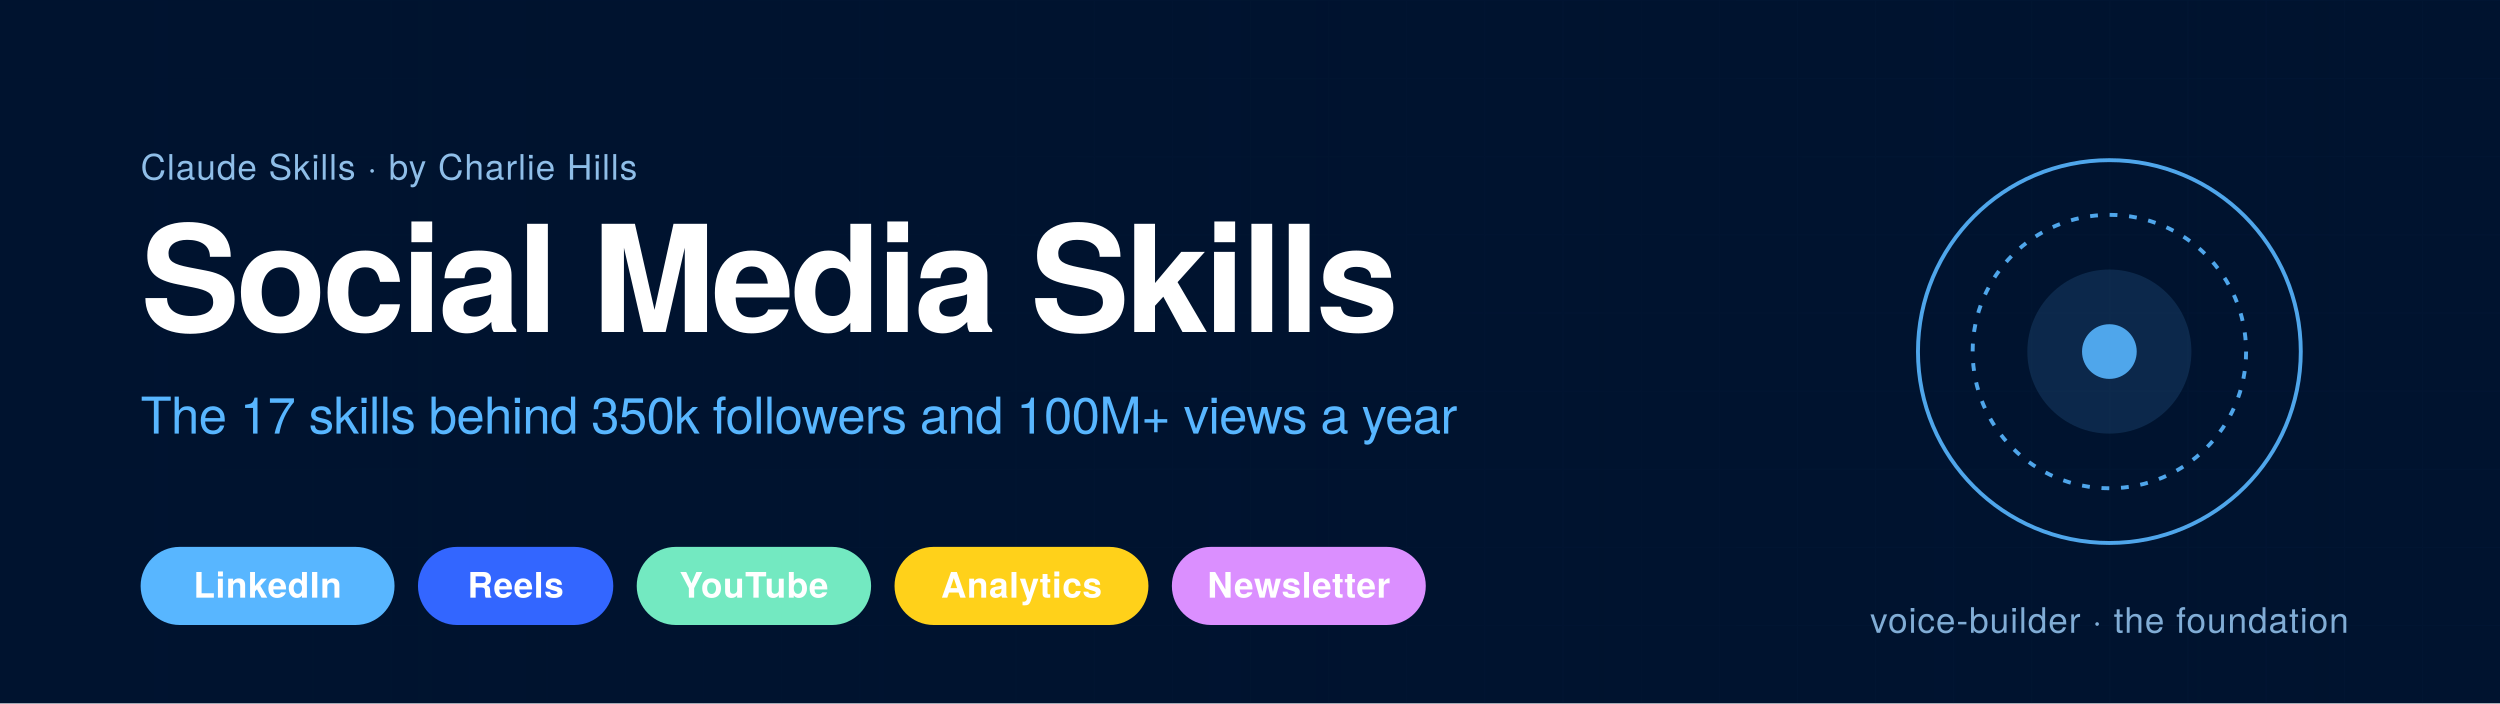
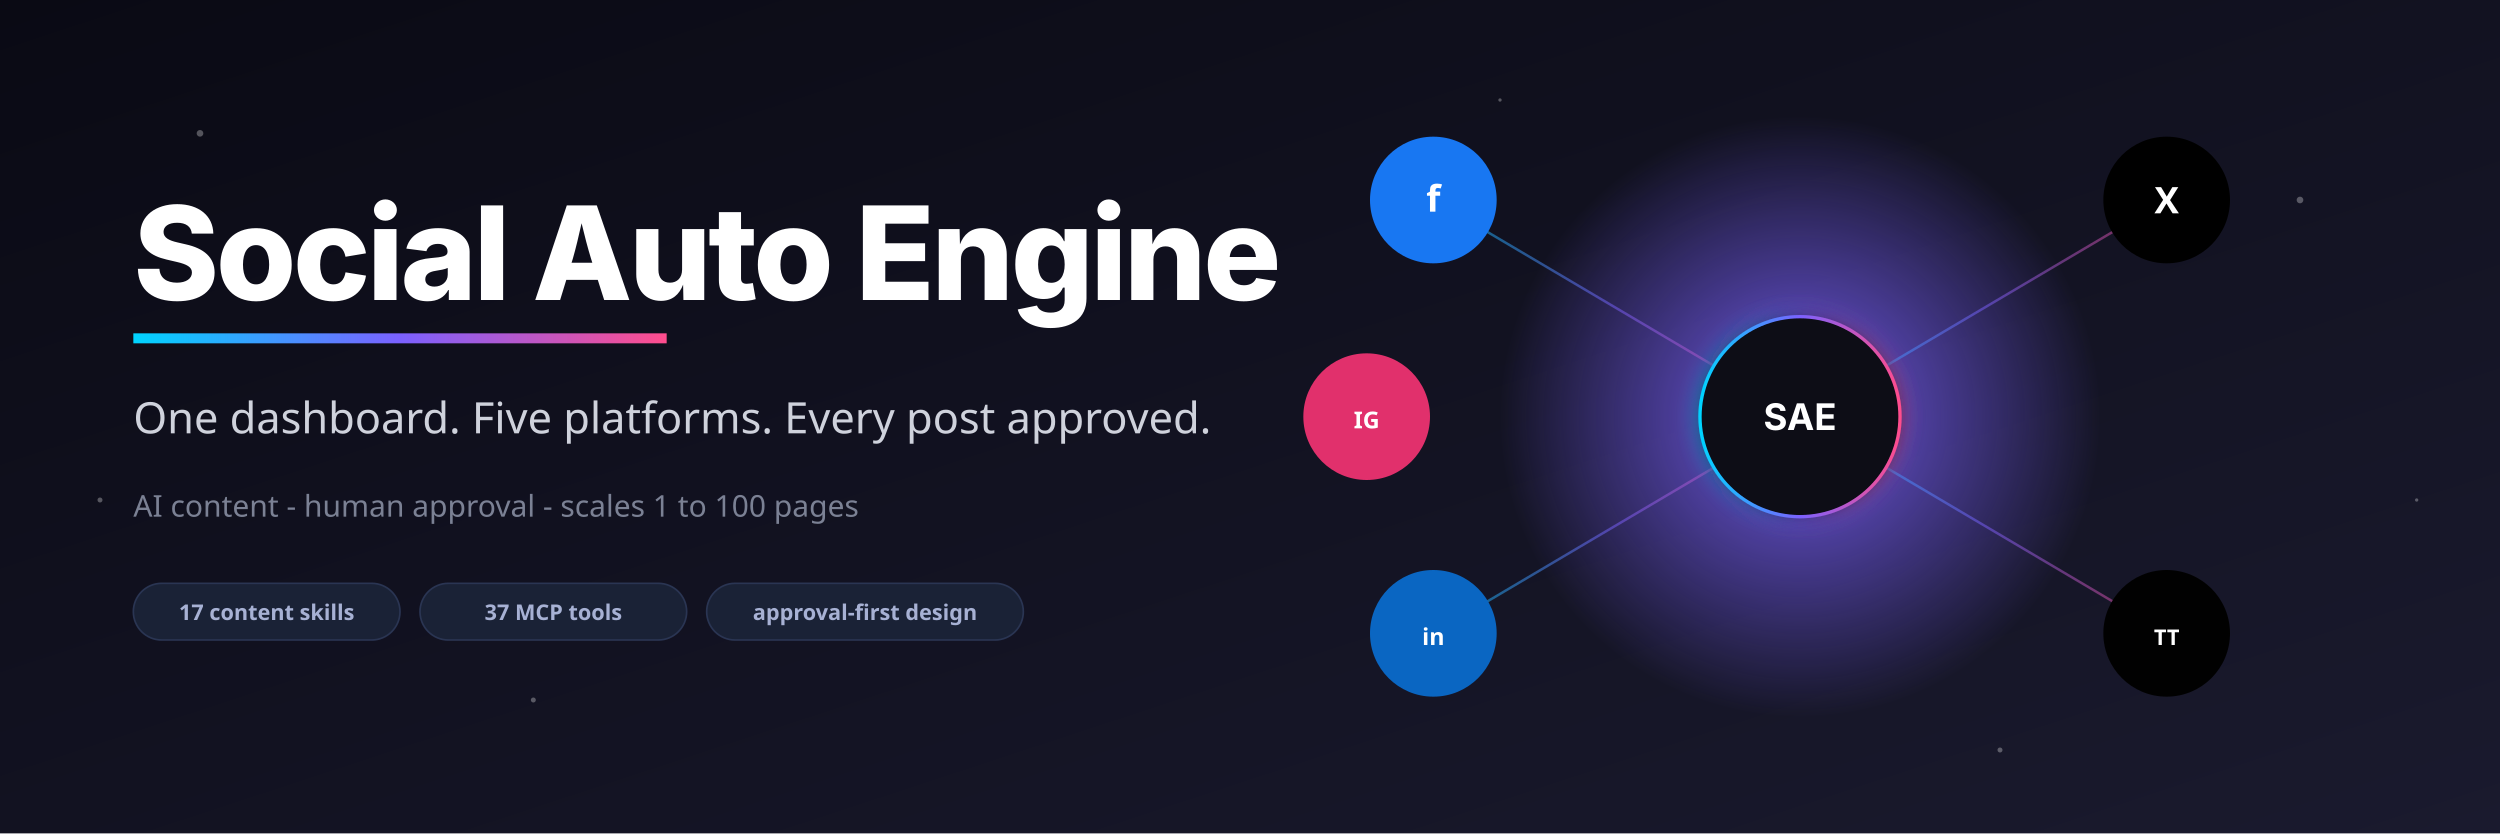
- <svg xmlns="http://www.w3.org/2000/svg" viewBox="0 0 1280 360" role="img" aria-label="Social Media Skills by Charlie Hills">
+ <svg xmlns="http://www.w3.org/2000/svg" viewBox="0 0 1500 500" width="1500" height="500" role="img" aria-label="Social Engine - Multi-channel social media platform">
  <defs>
-     <pattern id="grid" width="40" height="40" patternUnits="userSpaceOnUse">
-       <path d="M 40 0 L 0 0 0 40" fill="none" stroke="#0A2347" stroke-width="1" />
-     </pattern>
-     <linearGradient id="fade" x1="0" y1="0" x2="1" y2="0">
-       <stop offset="0%" stop-color="#00132F" stop-opacity="1" />
-       <stop offset="100%" stop-color="#00132F" stop-opacity="0.85" />
+     <linearGradient id="bg" x1="0" y1="0" x2="1" y2="1">
+       <stop offset="0%" stop-color="#0a0a14" />
+       <stop offset="100%" stop-color="#1a1a2e" />
    </linearGradient>
-     <style>
-       .t-title { font: 700 76px 'Space Grotesk', 'Helvetica Neue', system-ui, sans-serif; fill: #FFFFFF; letter-spacing: -2px; }
-       .t-sub   { font: 500 26px 'Space Grotesk', 'Helvetica Neue', system-ui, sans-serif; fill: #58B6FF; letter-spacing: -0.3px; }
-       .t-meta  { font: 500 18px 'Space Grotesk', 'Helvetica Neue', system-ui, sans-serif; fill: #8FBEE8; letter-spacing: 0.5px; text-transform: uppercase; }
-       .chip    { font: 600 18px 'Space Grotesk', 'Helvetica Neue', system-ui, sans-serif; fill: #FFFFFF; letter-spacing: 0.3px; }
-     </style>
+     <linearGradient id="accent" x1="0" y1="0" x2="1" y2="0">
+       <stop offset="0%" stop-color="#00d4ff" />
+       <stop offset="50%" stop-color="#7b61ff" />
+       <stop offset="100%" stop-color="#ff4d8d" />
+     </linearGradient>
+     <radialGradient id="hub" cx="0.5" cy="0.5" r="0.5">
+       <stop offset="0%" stop-color="#7b61ff" stop-opacity="0.9" />
+       <stop offset="100%" stop-color="#7b61ff" stop-opacity="0" />
+     </radialGradient>
+     <filter id="glow" x="-50%" y="-50%" width="200%" height="200%">
+       <feGaussianBlur stdDeviation="6" result="blur" />
+       <feMerge>
+         <feMergeNode in="blur" />
+         <feMergeNode in="SourceGraphic" />
+       </feMerge>
+     </filter>
  </defs>
-   <rect width="1280" height="360" fill="#00132F" />
-   <rect width="1280" height="360" fill="url(#grid)" />
-   <rect width="1280" height="360" fill="url(#fade)" />
-   <g transform="translate(72, 92)">
-     <text class="t-meta" x="0" y="0">Claude Skills · by Charlie Hills</text>
-     <text class="t-title" x="0" y="78">Social Media Skills</text>
-     <text class="t-sub" x="0" y="130">The 17 skills behind 350k followers and 100M+ views a year</text>
+   <rect width="1500" height="500" fill="url(#bg)" />
+   <g opacity="0.3">
+     <circle cx="120" cy="80" r="2" fill="#fff" />
+     <circle cx="320" cy="420" r="1.5" fill="#fff" />
+     <circle cx="1380" cy="120" r="2" fill="#fff" />
+     <circle cx="1200" cy="450" r="1.5" fill="#fff" />
+     <circle cx="900" cy="60" r="1" fill="#fff" />
+     <circle cx="60" cy="300" r="1.5" fill="#fff" />
+     <circle cx="1450" cy="300" r="1" fill="#fff" />
  </g>
-   <g transform="translate(72, 280)">
-     <g>
-       <rect x="0" y="0" width="130" height="40" rx="20" fill="#58B6FF" />
-       <text class="chip" x="65" y="26" text-anchor="middle" fill="#00132F">LinkedIn</text>
+   <g transform="translate(1080,250)">
+     <circle r="180" fill="url(#hub)" />
+     <line x1="0" y1="0" x2="-220" y2="-130" stroke="url(#accent)" stroke-width="1.5" opacity="0.5" />
+     <line x1="0" y1="0" x2="-260" y2="0" stroke="url(#accent)" stroke-width="1.5" opacity="0.5" />
+     <line x1="0" y1="0" x2="-220" y2="130" stroke="url(#accent)" stroke-width="1.5" opacity="0.5" />
+     <line x1="0" y1="0" x2="220" y2="-130" stroke="url(#accent)" stroke-width="1.5" opacity="0.5" />
+     <line x1="0" y1="0" x2="220" y2="130" stroke="url(#accent)" stroke-width="1.5" opacity="0.5" />
+     <g filter="url(#glow)">
+       <circle r="60" fill="#0a0a14" stroke="url(#accent)" stroke-width="2" />
+       <text x="0" y="8" text-anchor="middle" fill="#fff" font-family="ui-sans-serif, system-ui, -apple-system, Segoe UI, Inter, sans-serif" font-size="22" font-weight="700">SAE</text>
    </g>
-     <g transform="translate(142, 0)">
-       <rect x="0" y="0" width="100" height="40" rx="20" fill="#3366FF" />
-       <text class="chip" x="50" y="26" text-anchor="middle">Reels</text>
+     <g transform="translate(-220,-130)">
+       <circle r="38" fill="#1877F2" />
+       <text x="0" y="7" text-anchor="middle" fill="#fff" font-family="ui-sans-serif, system-ui, sans-serif" font-size="22" font-weight="800">f</text>
    </g>
-     <g transform="translate(254, 0)">
-       <rect x="0" y="0" width="120" height="40" rx="20" fill="#73E9C1" />
-       <text class="chip" x="60" y="26" text-anchor="middle" fill="#00132F">YouTube</text>
+     <g transform="translate(-260,0)">
+       <circle r="38" fill="#E1306C" />
+       <text x="0" y="7" text-anchor="middle" fill="#fff" font-family="ui-sans-serif, system-ui, sans-serif" font-size="14" font-weight="700">IG</text>
    </g>
-     <g transform="translate(386, 0)">
-       <rect x="0" y="0" width="130" height="40" rx="20" fill="#FFD11A" />
-       <text class="chip" x="65" y="26" text-anchor="middle" fill="#00132F">Analytics</text>
+     <g transform="translate(-220,130)">
+       <circle r="38" fill="#0A66C2" />
+       <text x="0" y="7" text-anchor="middle" fill="#fff" font-family="ui-sans-serif, system-ui, sans-serif" font-size="14" font-weight="700">in</text>
    </g>
-     <g transform="translate(528, 0)">
-       <rect x="0" y="0" width="130" height="40" rx="20" fill="#DB8FFF" />
-       <text class="chip" x="65" y="26" text-anchor="middle" fill="#00132F">Newsletter</text>
+     <g transform="translate(220,-130)">
+       <circle r="38" fill="#000" />
+       <text x="0" y="8" text-anchor="middle" fill="#fff" font-family="ui-sans-serif, system-ui, sans-serif" font-size="22" font-weight="700">X</text>
+     </g>
+     <g transform="translate(220,130)">
+       <circle r="38" fill="#010101" />
+       <text x="0" y="7" text-anchor="middle" fill="#fff" font-family="ui-sans-serif, system-ui, sans-serif" font-size="13" font-weight="700">TT</text>
    </g>
  </g>
-   <g transform="translate(980, 80)" opacity="0.9">
-     <circle cx="100" cy="100" r="98" fill="none" stroke="#58B6FF" stroke-width="2" />
-     <circle cx="100" cy="100" r="70" fill="none" stroke="#58B6FF" stroke-width="2" stroke-dasharray="4 6" />
-     <circle cx="100" cy="100" r="42" fill="#58B6FF" opacity="0.15" />
-     <circle cx="100" cy="100" r="14" fill="#58B6FF" />
-     <text class="t-meta" x="100" y="244" text-anchor="middle" fill="#8FBEE8">voice-builder · the foundation</text>
+   <g transform="translate(80,180)">
+     <text x="0" y="0" fill="#fff" font-family="ui-sans-serif, system-ui, -apple-system, Segoe UI, Inter, sans-serif" font-size="78" font-weight="800" letter-spacing="-2">Social Auto Engine</text>
+     <rect x="0" y="20" width="320" height="6" fill="url(#accent)" />
+     <text x="0" y="80" fill="#cfd2dc" font-family="ui-sans-serif, system-ui, sans-serif" font-size="26" font-weight="500">One dashboard. Five platforms. Every post approved.</text>
+     <text x="0" y="130" fill="#7b8194" font-family="ui-sans-serif, system-ui, sans-serif" font-size="18" font-weight="400">AI content - human approval - scales 1 to 100 pages</text>
+     <g transform="translate(0,170)">
+       <rect x="0" y="0" width="160" height="34" rx="17" fill="#1a2236" stroke="#2a3553" />
+       <text x="80" y="22" text-anchor="middle" fill="#a7b1d4" font-family="ui-sans-serif, system-ui, sans-serif" font-size="13" font-weight="600">17 content skills</text>
+       <rect x="172" y="0" width="160" height="34" rx="17" fill="#1a2236" stroke="#2a3553" />
+       <text x="252" y="22" text-anchor="middle" fill="#a7b1d4" font-family="ui-sans-serif, system-ui, sans-serif" font-size="13" font-weight="600">37 MCP tools</text>
+       <rect x="344" y="0" width="190" height="34" rx="17" fill="#1a2236" stroke="#2a3553" />
+       <text x="439" y="22" text-anchor="middle" fill="#a7b1d4" font-family="ui-sans-serif, system-ui, sans-serif" font-size="13" font-weight="600">approval-first design</text>
+     </g>
  </g>
</svg>
